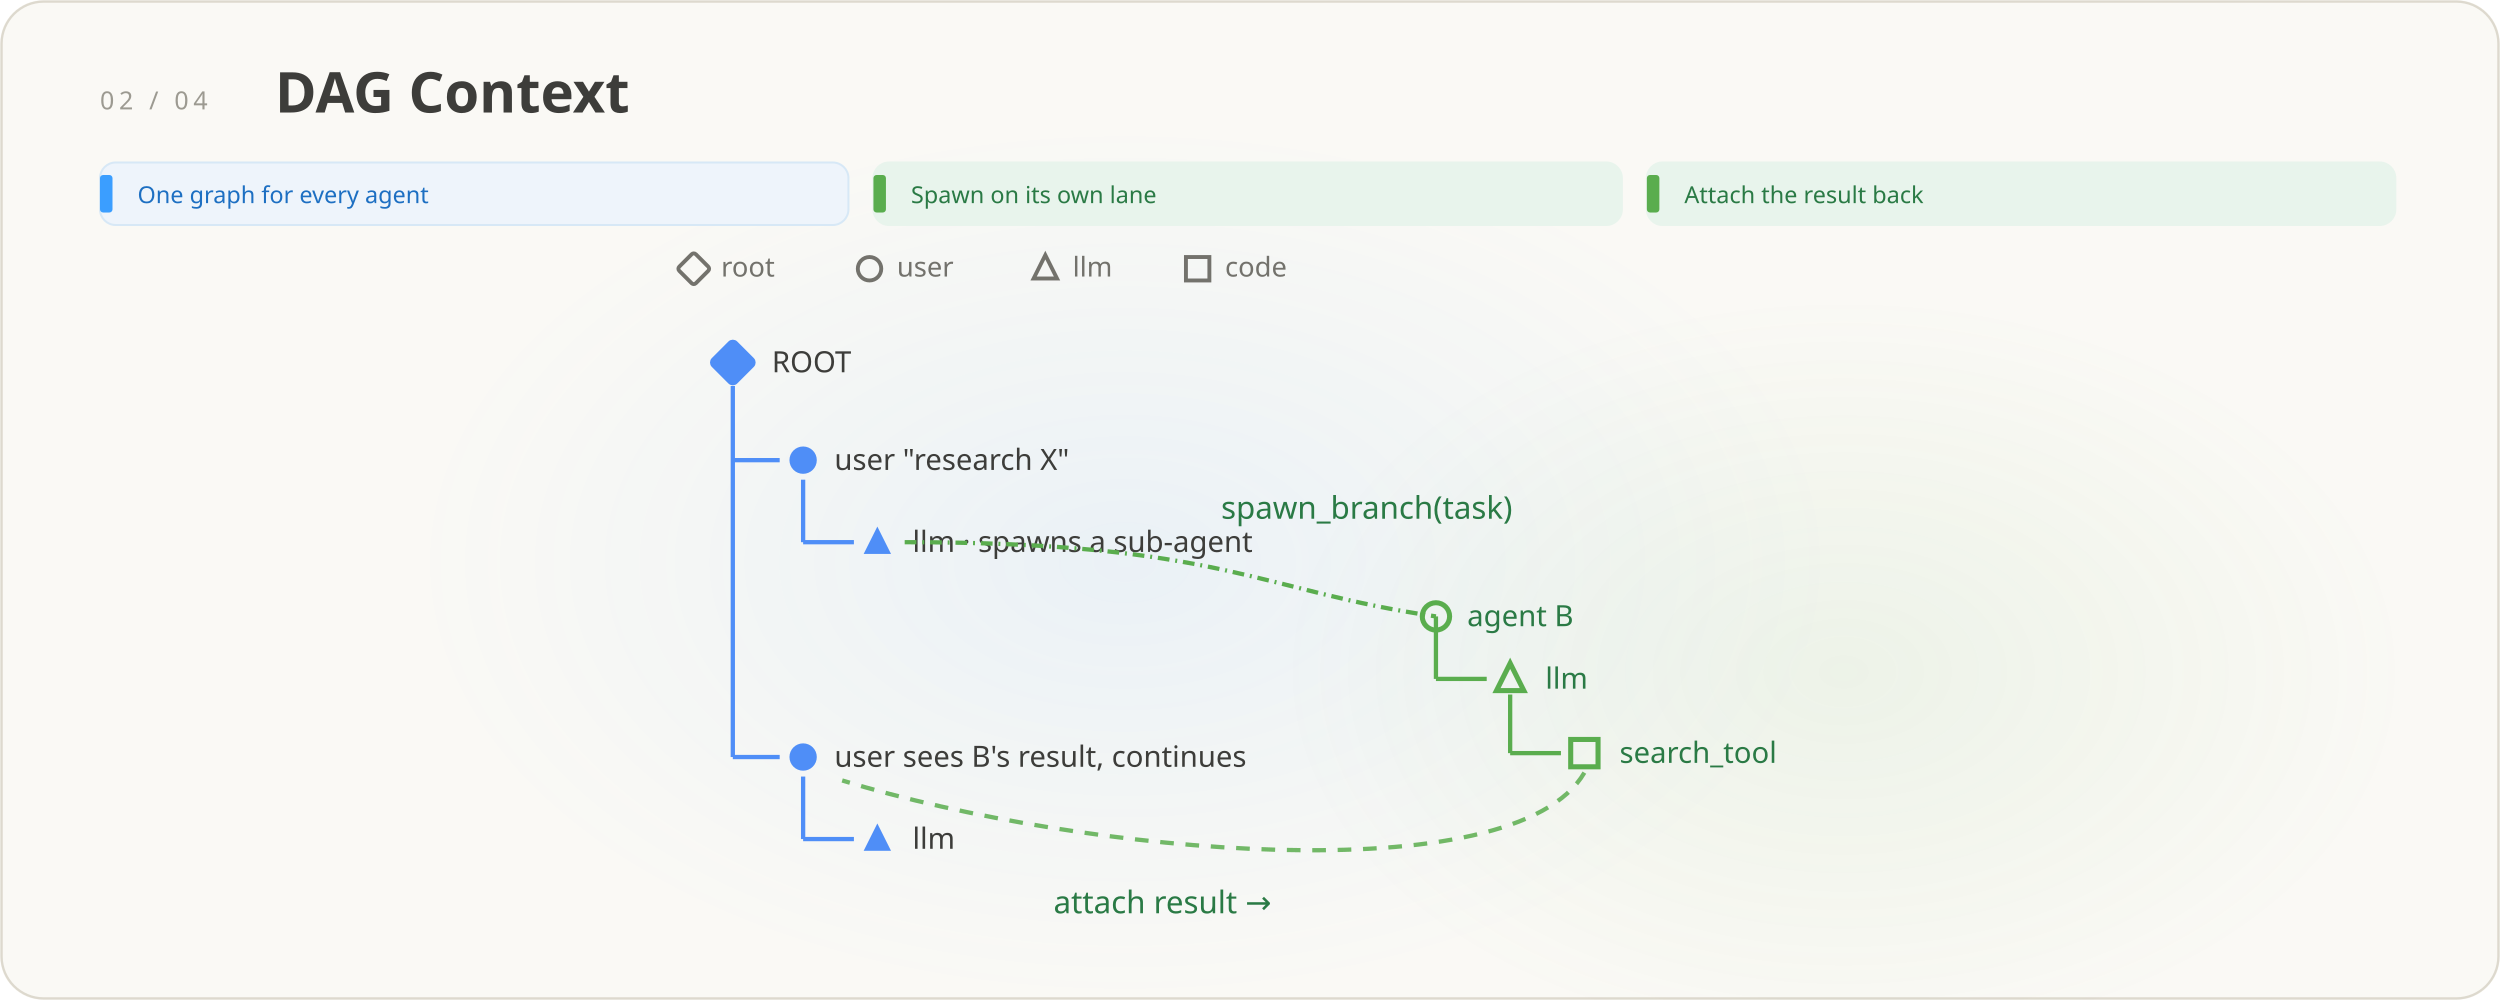
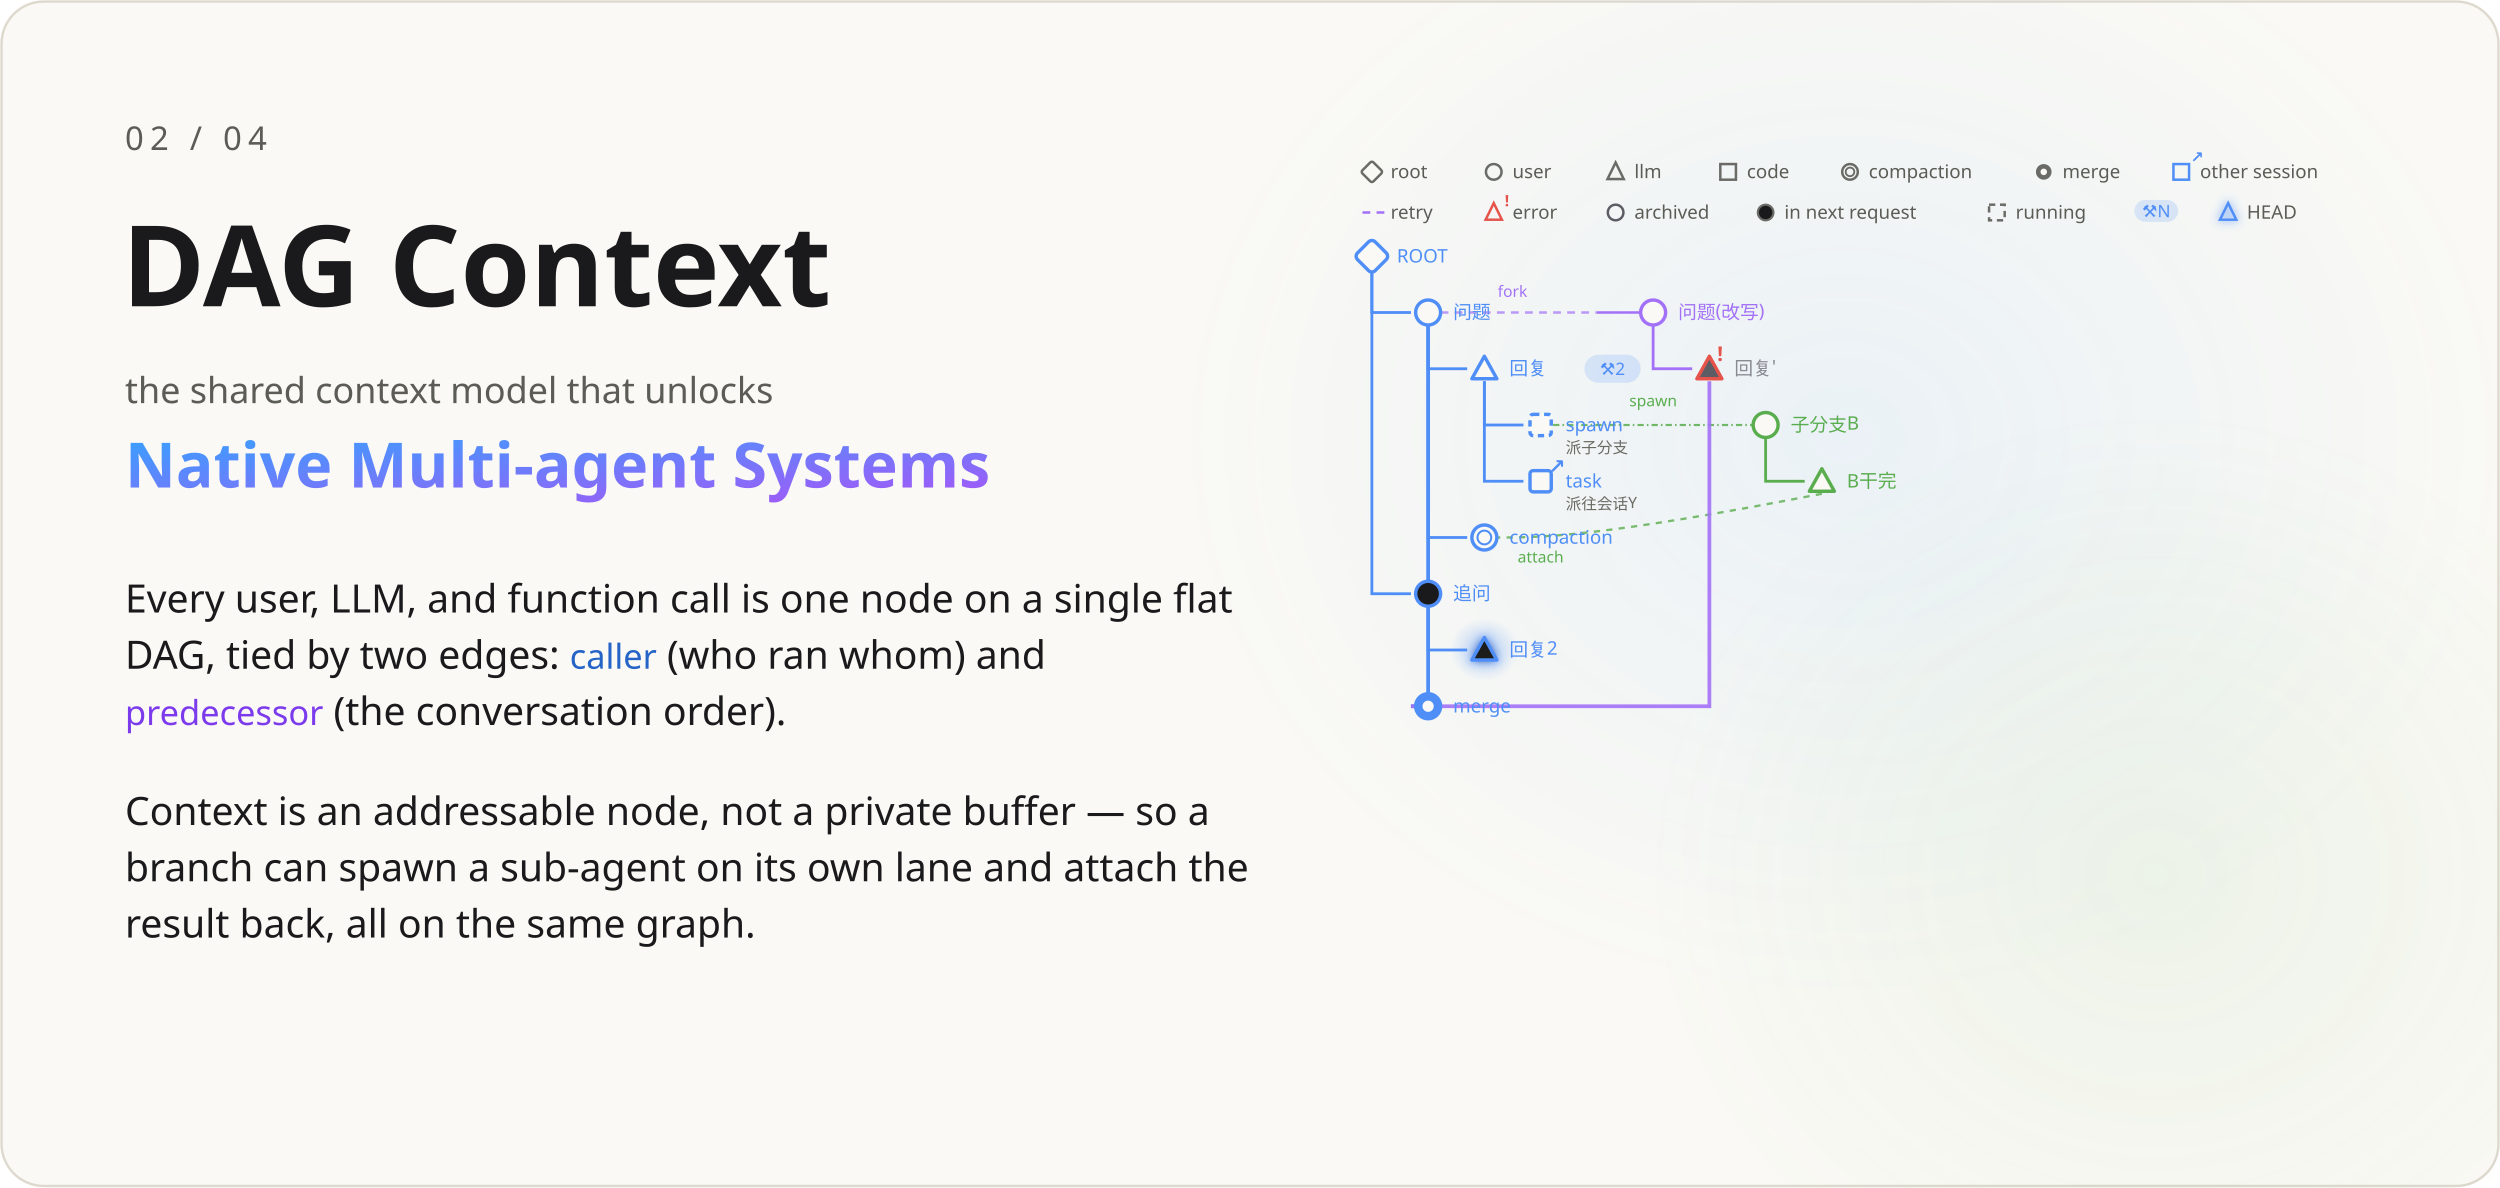
- <svg xmlns="http://www.w3.org/2000/svg" width="1600" height="640" viewBox="0 0 1600 640">
+ <svg xmlns="http://www.w3.org/2000/svg" width="1600" height="760" viewBox="0 0 1600 760">
  <defs>
-     <linearGradient id="bp-light-01" x1="0" y1="0" x2="1" y2="1">
+     <linearGradient id="bp-01-light" x1="0" y1="0" x2="1" y2="1">
      <stop offset="0" stop-color="#3B9EFF" />
      <stop offset="1" stop-color="#A855F7" />
    </linearGradient>
-     <radialGradient id="glow-light-01" cx="0.5" cy="0.5" r="0.5">
+     <radialGradient id="glow-01-light" cx="0.5" cy="0.5" r="0.5">
      <stop offset="0" stop-color="#3B9EFF" stop-opacity="0.08" />
      <stop offset="1" stop-color="#3B9EFF" stop-opacity="0" />
    </radialGradient>
-     <radialGradient id="glow2-light-01" cx="0.5" cy="0.5" r="0.5">
+     <radialGradient id="glow2-01-light" cx="0.5" cy="0.5" r="0.5">
      <stop offset="0" stop-color="#5AAD4E" stop-opacity="0.08" />
      <stop offset="1" stop-color="#5AAD4E" stop-opacity="0" />
    </radialGradient>
+     <radialGradient id="headHalo-01-light" cx="0.5" cy="0.5" r="0.5">
+       <stop offset="0" stop-color="#4f8ef7" stop-opacity="0.40" />
+       <stop offset="1" stop-color="#4f8ef7" stop-opacity="0" />
+     </radialGradient>
+     <filter id="headGlow-01-light" x="-80%" y="-80%" width="260%" height="260%">
+       <feGaussianBlur in="SourceGraphic" stdDeviation="3.2" result="b" />
+       <feMerge>
+         <feMergeNode in="b" />
+         <feMergeNode in="SourceGraphic" />
+       </feMerge>
+     </filter>
  </defs>
-   <rect width="1600" height="640" rx="28" fill="#faf9f5" />
-   <rect x="1" y="1" width="1598" height="638" rx="27" fill="none" stroke="#ddd9ce" stroke-width="1.5" />
-   <ellipse cx="720" cy="360" rx="460" ry="280" fill="url(#glow-light-01)" />
-   <ellipse cx="1180" cy="430" rx="360" ry="240" fill="url(#glow2-light-01)" />
-   <text x="64" y="70" font-family="Geist Mono" font-size="16" fill="#9c9a91" letter-spacing="3">02 / 04</text>
-   <text x="176" y="72" font-family="Instrument Sans" font-weight="700" font-size="36" fill="#3d3d3a">DAG Context</text>
-   <g transform="translate(64,104)">
-     <rect width="479" height="40" rx="10" fill="#eef4fb" stroke="#d7e8f6" stroke-width="1.3" />
-     <rect x="0" y="8" width="8" height="24" rx="2" fill="#3B9EFF" />
-     <text x="24" y="26" font-family="Geist Mono" font-size="15" fill="#1d6fc2">One graph for every agent</text>
-   </g>
-   <g transform="translate(559,104)">
-     <rect width="479" height="40" rx="10" fill="#e8f4ec" stroke="#e8f4ec" stroke-width="1.3" />
-     <rect x="0" y="8" width="8" height="24" rx="2" fill="#5AAD4E" />
-     <text x="24" y="26" font-family="Geist Mono" font-size="15" fill="#2a7a45">Spawn on its own lane</text>
-   </g>
-   <g transform="translate(1054,104)">
-     <rect width="479" height="40" rx="10" fill="#e8f4ec" stroke="#e8f4ec" stroke-width="1.3" />
-     <rect x="0" y="8" width="8" height="24" rx="2" fill="#5AAD4E" />
-     <text x="24" y="26" font-family="Geist Mono" font-size="15" fill="#2a7a45">Attach the result back</text>
-   </g>
-   <g transform="translate(444,172) scale(1.25)">
-     <g font-family="Geist Mono" font-size="14" fill="#73726c">
-       <g transform="translate(0,0)">
-         <rect x="-6" y="-6" width="12" height="12" rx="1.5" transform="rotate(45)" fill="none" stroke="#73726c" stroke-width="2" />
-         <text x="14" y="4">root</text>
+   <rect width="1600" height="760" rx="28" fill="#faf9f5" />
+   <rect x="1" y="1" width="1598" height="758" rx="27" fill="none" stroke="#ddd9ce" stroke-width="1.5" />
+   <ellipse cx="1180" cy="280" rx="430" ry="360" fill="url(#glow-01-light)" />
+   <ellipse cx="1380" cy="560" rx="330" ry="300" fill="url(#glow2-01-light)" />
+   <text x="80" y="96" font-family="Geist Mono" font-size="21" fill="#5c5c56" letter-spacing="4">02 / 04</text>
+   <text x="78" y="196" font-family="Instrument Sans" font-weight="700" font-size="72" fill="#1a1a1c">DAG Context</text>
+   <text x="80" y="258" font-family="Geist Mono" font-size="23" fill="#5c5c56">the shared context model that unlocks</text>
+   <text x="80" y="312" font-family="Instrument Sans" font-weight="700" font-size="40" fill="url(#bp-01-light)">Native Multi-agent Systems</text>
+   <text x="80" y="392" font-family="Instrument Sans" font-size="25" fill="#1a1a1c">Every user, LLM, and function call is one node on a single flat</text>
+   <text x="80" y="428" font-family="Instrument Sans" font-size="25" fill="#1a1a1c">DAG, tied by two edges: <tspan font-family="Geist Mono" font-size="22" fill="#2563c7">caller</tspan> (who ran whom) and</text>
+   <text x="80" y="464" font-family="Instrument Sans" font-size="25" fill="#1a1a1c">
+     <tspan font-family="Geist Mono" font-size="22" fill="#7c3aed">predecessor</tspan> (the conversation order).</text>
+   <text x="80" y="528" font-family="Instrument Sans" font-size="25" fill="#1a1a1c">Context is an addressable node, not a private buffer — so a</text>
+   <text x="80" y="564" font-family="Instrument Sans" font-size="25" fill="#1a1a1c">branch can spawn a sub-agent on its own lane and attach the</text>
+   <text x="80" y="600" font-family="Instrument Sans" font-size="25" fill="#1a1a1c">result back, all on the same graph.</text>
+   <g transform="translate(878,100)">
+     <g font-family="Geist Mono" font-size="12" fill="#5c5c56">
+       <g transform="translate(0,10)">
+         <rect x="-5" y="-5" width="10" height="10" rx="1.4" transform="rotate(45)" fill="none" stroke="#6a6a66" stroke-width="1.6" />
+         <text x="12" y="4">root</text>
      </g>
-       <g transform="translate(90,0)">
-         <circle r="6" fill="none" stroke="#73726c" stroke-width="2" />
-         <text x="14" y="4">user</text>
+       <g transform="translate(78,10)">
+         <circle r="5" fill="none" stroke="#6a6a66" stroke-width="1.6" />
+         <text x="12" y="4">user</text>
      </g>
-       <g transform="translate(180,0)">
-         <polygon points="0,-7 6,5 -6,5" fill="none" stroke="#73726c" stroke-width="2" />
-         <text x="14" y="4">llm</text>
+       <g transform="translate(156,10)">
+         <polygon points="0,-6 5.2,4.6 -5.2,4.6" fill="none" stroke="#6a6a66" stroke-width="1.6" />
+         <text x="12" y="4">llm</text>
      </g>
-       <g transform="translate(258,0)">
-         <rect x="-6" y="-6" width="12" height="12" fill="none" stroke="#73726c" stroke-width="2" />
-         <text x="14" y="4">code</text>
+       <g transform="translate(228,10)">
+         <rect x="-5" y="-5" width="10" height="10" fill="none" stroke="#6a6a66" stroke-width="1.6" />
+         <text x="12" y="4">code</text>
+       </g>
+       <g transform="translate(306,10)">
+         <circle r="5" fill="none" stroke="#6a6a66" stroke-width="1.6" />
+         <circle r="2.75" fill="none" stroke="#6a6a66" stroke-width="1.2" />
+         <text x="12" y="4">compaction</text>
+       </g>
+       <g transform="translate(430,10)">
+         <circle r="5" fill="#6a6a66" />
+         <circle r="2.1" fill="#faf9f5" />
+         <text x="12" y="4">merge</text>
+       </g>
+       <g transform="translate(518,10)">
+         <rect x="-5" y="-5" width="10" height="10" fill="none" stroke="#4f8ef7" stroke-width="1.6" />
+         <text x="6" y="-6" font-size="10" font-weight="700" fill="#4f8ef7">↗</text>
+         <text x="12" y="4">other session</text>
+       </g>
+       <g transform="translate(0,36)">
+         <line x1="-6" y1="0" x2="8" y2="0" stroke="#a371f7" stroke-width="1.6" stroke-dasharray="5 4" />
+         <text x="12" y="4">retry</text>
+       </g>
+       <g transform="translate(78,36)">
+         <polygon points="0,-6 5.2,4.6 -5.2,4.6" fill="none" stroke="#e5534b" stroke-width="1.6" />
+         <text x="7" y="-4" font-size="10" font-weight="700" fill="#e5534b">!</text>
+         <text x="12" y="4">error</text>
+       </g>
+       <g transform="translate(156,36)">
+         <circle r="5" fill="none" stroke="#5c5c64" stroke-width="1.6" />
+         <text x="12" y="4">archived</text>
+       </g>
+       <g transform="translate(252,36)">
+         <circle r="5" fill="#1a1a1c" stroke="#6a6a66" stroke-width="1.4" />
+         <text x="12" y="4">in next request</text>
+       </g>
+       <g transform="translate(400,36)">
+         <rect x="-5" y="-5" width="10" height="10" fill="none" stroke="#6a6a66" stroke-width="1.6" stroke-dasharray="4 3" />
+         <text x="12" y="4">running</text>
+       </g>
+       <g transform="translate(490,36)">
+         <rect x="-2" y="-8" width="28" height="14" rx="7" fill="#4f8ef7" opacity="0.18" />
+         <text x="12" y="3" fill="#4f8ef7" font-size="11" text-anchor="middle">⚒N</text>
+       </g>
+       <g transform="translate(548,36)">
+         <polygon points="0,-6 5.2,4.6 -5.2,4.6" fill="none" stroke="#4f8ef7" stroke-width="1.6" filter="url(#headGlow-01-light)" />
+         <text x="12" y="4">HEAD</text>
      </g>
    </g>
-     <line x1="20" y1="60" x2="20" y2="250" stroke="#4F8EF7" stroke-width="2.2" />
-     <g transform="translate(20,48)">
-       <rect x="-8" y="-8" width="16" height="16" rx="2" transform="rotate(45)" fill="#4F8EF7" stroke="#4F8EF7" stroke-width="2.4" />
-       <text x="20" y="5" font-family="Geist Mono" font-size="15" fill="#3d3d3a">ROOT</text>
+     <g transform="translate(0,64)">
+       <path d="M 0 8 L 0 36 L 25 36" fill="none" stroke="#4f8ef7" stroke-width="1.8" />
+       <path d="M 36 44 L 36 72 L 61 72" fill="none" stroke="#4f8ef7" stroke-width="1.8" />
+       <path d="M 72 80 L 72 108 L 97 108" fill="none" stroke="#4f8ef7" stroke-width="1.8" />
+       <path d="M 72 80 L 72 144 L 97 144" fill="none" stroke="#4f8ef7" stroke-width="1.8" />
+       <path d="M 36 44 L 36 180 L 61 180" fill="none" stroke="#4f8ef7" stroke-width="1.8" />
+       <path d="M 0 8 L 0 216 L 25 216" fill="none" stroke="#4f8ef7" stroke-width="1.8" />
+       <path d="M 36 224 L 36 252 L 61 252" fill="none" stroke="#4f8ef7" stroke-width="1.8" />
+       <path d="M 36 44 L 36 288 L 25 288" fill="none" stroke="#4f8ef7" stroke-width="2.4" />
+       <path d="M 44 36 L 144 36" fill="none" stroke="#a371f7" stroke-width="1.6" stroke-dasharray="5 4" opacity="0.7" />
+       <path d="M 144 36 L 172 36" fill="none" stroke="#a371f7" stroke-width="1.6" />
+       <path d="M 180 44 L 180 72 L 205 72" fill="none" stroke="#a371f7" stroke-width="1.8" />
+       <path d="M 116 108 L 244 108" fill="none" stroke="#5aad4e" stroke-width="1.4" stroke-dasharray="4 2 1 2" opacity="0.85" />
+       <path d="M 252 116 L 252 144 L 277 144" fill="none" stroke="#5aad4e" stroke-width="1.8" />
+       <path d="M 288 152 C 144 180, 108 180, 80 180" fill="none" stroke="#5aad4e" stroke-width="1.5" stroke-dasharray="4 4" opacity="0.8" />
+       <path d="M 216 80 L 216 288 L 25 288" fill="none" stroke="#a371f7" stroke-width="2.4" opacity="0.9" />
+       <text x="90" y="26" text-anchor="middle" fill="#a371f7" font-family="Geist Mono" font-size="10">fork</text>
+       <text x="180" y="96" text-anchor="middle" fill="#5aad4e" font-family="Geist Mono" font-size="10">spawn</text>
+       <text x="108" y="196" text-anchor="middle" fill="#5aad4e" font-family="Geist Mono" font-size="10">attach</text>
+       <ellipse cx="72" cy="252" rx="22" ry="20" fill="url(#headHalo-01-light)" />
+       <rect x="-8" y="-8" width="16" height="16" rx="3" transform="rotate(45 0 0)" fill="#faf9f5" stroke="#4f8ef7" stroke-width="2.2" />
+       <text x="16" y="4" fill="#4f8ef7" font-family="Geist Mono" font-size="12">ROOT</text>
+       <circle cx="36" cy="36" r="8" fill="#faf9f5" stroke="#4f8ef7" stroke-width="2.2" />
+       <text x="52" y="40" fill="#4f8ef7" font-family="Geist Mono" font-size="12">问题</text>
+       <polygon points="72,64 64,78.4 80,78.4" fill="#faf9f5" stroke="#4f8ef7" stroke-width="2.2" stroke-linejoin="round" />
+       <text x="88" y="76" fill="#4f8ef7" font-family="Geist Mono" font-size="12">回复</text>
+       <rect x="101.2" y="101.2" width="13.6" height="13.6" rx="2" fill="#faf9f5" stroke="#4f8ef7" stroke-width="2.2" stroke-dasharray="4 3" />
+       <text x="124" y="112" fill="#4f8ef7" font-family="Geist Mono" font-size="12">spawn</text>
+       <text x="124" y="126" fill="#6b6a63" font-family="Geist Mono" font-size="10">派子分支</text>
+       <rect x="101.2" y="137.2" width="13.6" height="13.6" rx="2" fill="#faf9f5" stroke="#4f8ef7" stroke-width="2.2" />
+       <text x="113" y="139" fill="#4f8ef7" font-family="Geist Mono" font-size="13" font-weight="700">↗</text>
+       <text x="124" y="148" fill="#4f8ef7" font-family="Geist Mono" font-size="12">task</text>
+       <text x="124" y="162" fill="#6b6a63" font-family="Geist Mono" font-size="10">派往会话Y</text>
+       <circle cx="72" cy="180" r="8" fill="#faf9f5" stroke="#4f8ef7" stroke-width="2.2" />
+       <circle cx="72" cy="180" r="4.4" fill="none" stroke="#4f8ef7" stroke-width="1.3" />
+       <text x="88" y="184" fill="#4f8ef7" font-family="Geist Mono" font-size="12">compaction</text>
+       <circle cx="36" cy="216" r="8" fill="#1a1a1c" stroke="#4f8ef7" stroke-width="2.2" />
+       <text x="52" y="220" fill="#4f8ef7" font-family="Geist Mono" font-size="12">追问</text>
+       <polygon filter="url(#headGlow-01-light)" points="72,244 64,258.4 80,258.4" fill="#1a1a1c" stroke="#4f8ef7" stroke-width="2.2" stroke-linejoin="round" />
+       <text x="88" y="256" fill="#4f8ef7" font-family="Geist Mono" font-size="12">回复2</text>
+       <circle cx="36" cy="288" r="8" fill="#4f8ef7" stroke="#4f8ef7" stroke-width="2.2" />
+       <circle cx="36" cy="288" r="3.6" fill="#faf9f5" />
+       <text x="52" y="292" fill="#4f8ef7" font-family="Geist Mono" font-size="12">merge</text>
+       <circle cx="180" cy="36" r="8" fill="#faf9f5" stroke="#a371f7" stroke-width="2.2" />
+       <text x="196" y="40" fill="#a371f7" font-family="Geist Mono" font-size="12">问题(改写)</text>
+       <polygon points="216,64 208,78.4 224,78.4" fill="#5c5c64" stroke="#e5534b" stroke-width="2.2" stroke-linejoin="round" />
+       <text x="221" y="67" fill="#e5534b" font-family="Geist Mono" font-size="13" font-weight="700">!</text>
+       <text x="232" y="76" fill="#8a8a92" font-family="Geist Mono" font-size="12">回复'</text>
+       <circle cx="252" cy="108" r="8" fill="#faf9f5" stroke="#5aad4e" stroke-width="2.2" />
+       <text x="268" y="112" fill="#5aad4e" font-family="Geist Mono" font-size="12">子分支B</text>
+       <polygon points="288,136 280,150.4 296,150.4" fill="#faf9f5" stroke="#5aad4e" stroke-width="2.2" stroke-linejoin="round" />
+       <text x="304" y="148" fill="#5aad4e" font-family="Geist Mono" font-size="12">B干完</text>
+       <rect x="136" y="63" width="36" height="18" rx="9" fill="#4f8ef7" opacity="0.18" />
+       <text x="154" y="76" fill="#4f8ef7" font-family="Geist Mono" font-size="11" text-anchor="middle">⚒2</text>
    </g>
-     <line x1="20" y1="98" x2="44" y2="98" stroke="#4F8EF7" stroke-width="2.2" />
-     <g transform="translate(56,98)">
-       <circle r="7" fill="#4F8EF7" />
-       <text x="16" y="5" font-family="Geist Mono" font-size="15" fill="#3d3d3a">user  "research X"</text>
-     </g>
-     <line x1="56" y1="108" x2="56" y2="140" stroke="#4F8EF7" stroke-width="2.2" />
-     <line x1="56" y1="140" x2="82" y2="140" stroke="#4F8EF7" stroke-width="2.2" />
-     <g transform="translate(94,140)">
-       <polygon points="0,-8 7,6 -7,6" fill="#4F8EF7" />
-       <text x="18" y="5" font-family="Geist Mono" font-size="15" fill="#3d3d3a">llm  · spawns a sub-agent</text>
-     </g>
-     <line x1="20" y1="250" x2="44" y2="250" stroke="#4F8EF7" stroke-width="2.2" />
-     <g transform="translate(56,250)">
-       <circle r="7" fill="#4F8EF7" />
-       <text x="16" y="5" font-family="Geist Mono" font-size="15" fill="#3d3d3a">user  sees B's result, continues</text>
-     </g>
-     <line x1="56" y1="260" x2="56" y2="292" stroke="#4F8EF7" stroke-width="2.2" />
-     <line x1="56" y1="292" x2="82" y2="292" stroke="#4F8EF7" stroke-width="2.2" />
-     <g transform="translate(94,292)">
-       <polygon points="0,-8 7,6 -7,6" fill="#4F8EF7" />
-       <text x="18" y="5" font-family="Geist Mono" font-size="15" fill="#3d3d3a">llm</text>
-     </g>
-     <path d="M108 140 C 270 140, 290 165, 380 178" fill="none" stroke="#5AAD4E" stroke-width="2.2" stroke-dasharray="6 3 1 3" />
-     <text x="270" y="128" font-family="Geist Mono" font-size="16" fill="#2a7a45">spawn_branch(task)</text>
-     <line x1="380" y1="178" x2="380" y2="210" stroke="#5AAD4E" stroke-width="2.2" />
-     <g transform="translate(380,178)">
-       <circle r="7" fill="none" stroke="#5AAD4E" stroke-width="2.6" />
-       <text x="16" y="5" font-family="Geist Mono" font-size="15" fill="#2a7a45">agent B</text>
-     </g>
-     <line x1="380" y1="210" x2="406" y2="210" stroke="#5AAD4E" stroke-width="2.2" />
-     <g transform="translate(418,210)">
-       <polygon points="0,-8 7,6 -7,6" fill="none" stroke="#5AAD4E" stroke-width="2.6" />
-       <text x="18" y="5" font-family="Geist Mono" font-size="15" fill="#2a7a45">llm</text>
-     </g>
-     <line x1="418" y1="218" x2="418" y2="248" stroke="#5AAD4E" stroke-width="2.2" />
-     <line x1="418" y1="248" x2="444" y2="248" stroke="#5AAD4E" stroke-width="2.2" />
-     <g transform="translate(456,248)">
-       <rect x="-7" y="-7" width="14" height="14" fill="none" stroke="#5AAD4E" stroke-width="2.6" />
-       <text x="18" y="5" font-family="Geist Mono" font-size="15" fill="#2a7a45">search_tool</text>
-     </g>
-     <path d="M456 258 C 420 320, 200 300, 76 262" fill="none" stroke="#5AAD4E" stroke-width="2.2" stroke-dasharray="7 6" opacity="0.85" />
-     <text x="240" y="330" font-family="Geist Mono" font-size="16" fill="#2a7a45" text-anchor="middle">attach result →</text>
  </g>
</svg>
